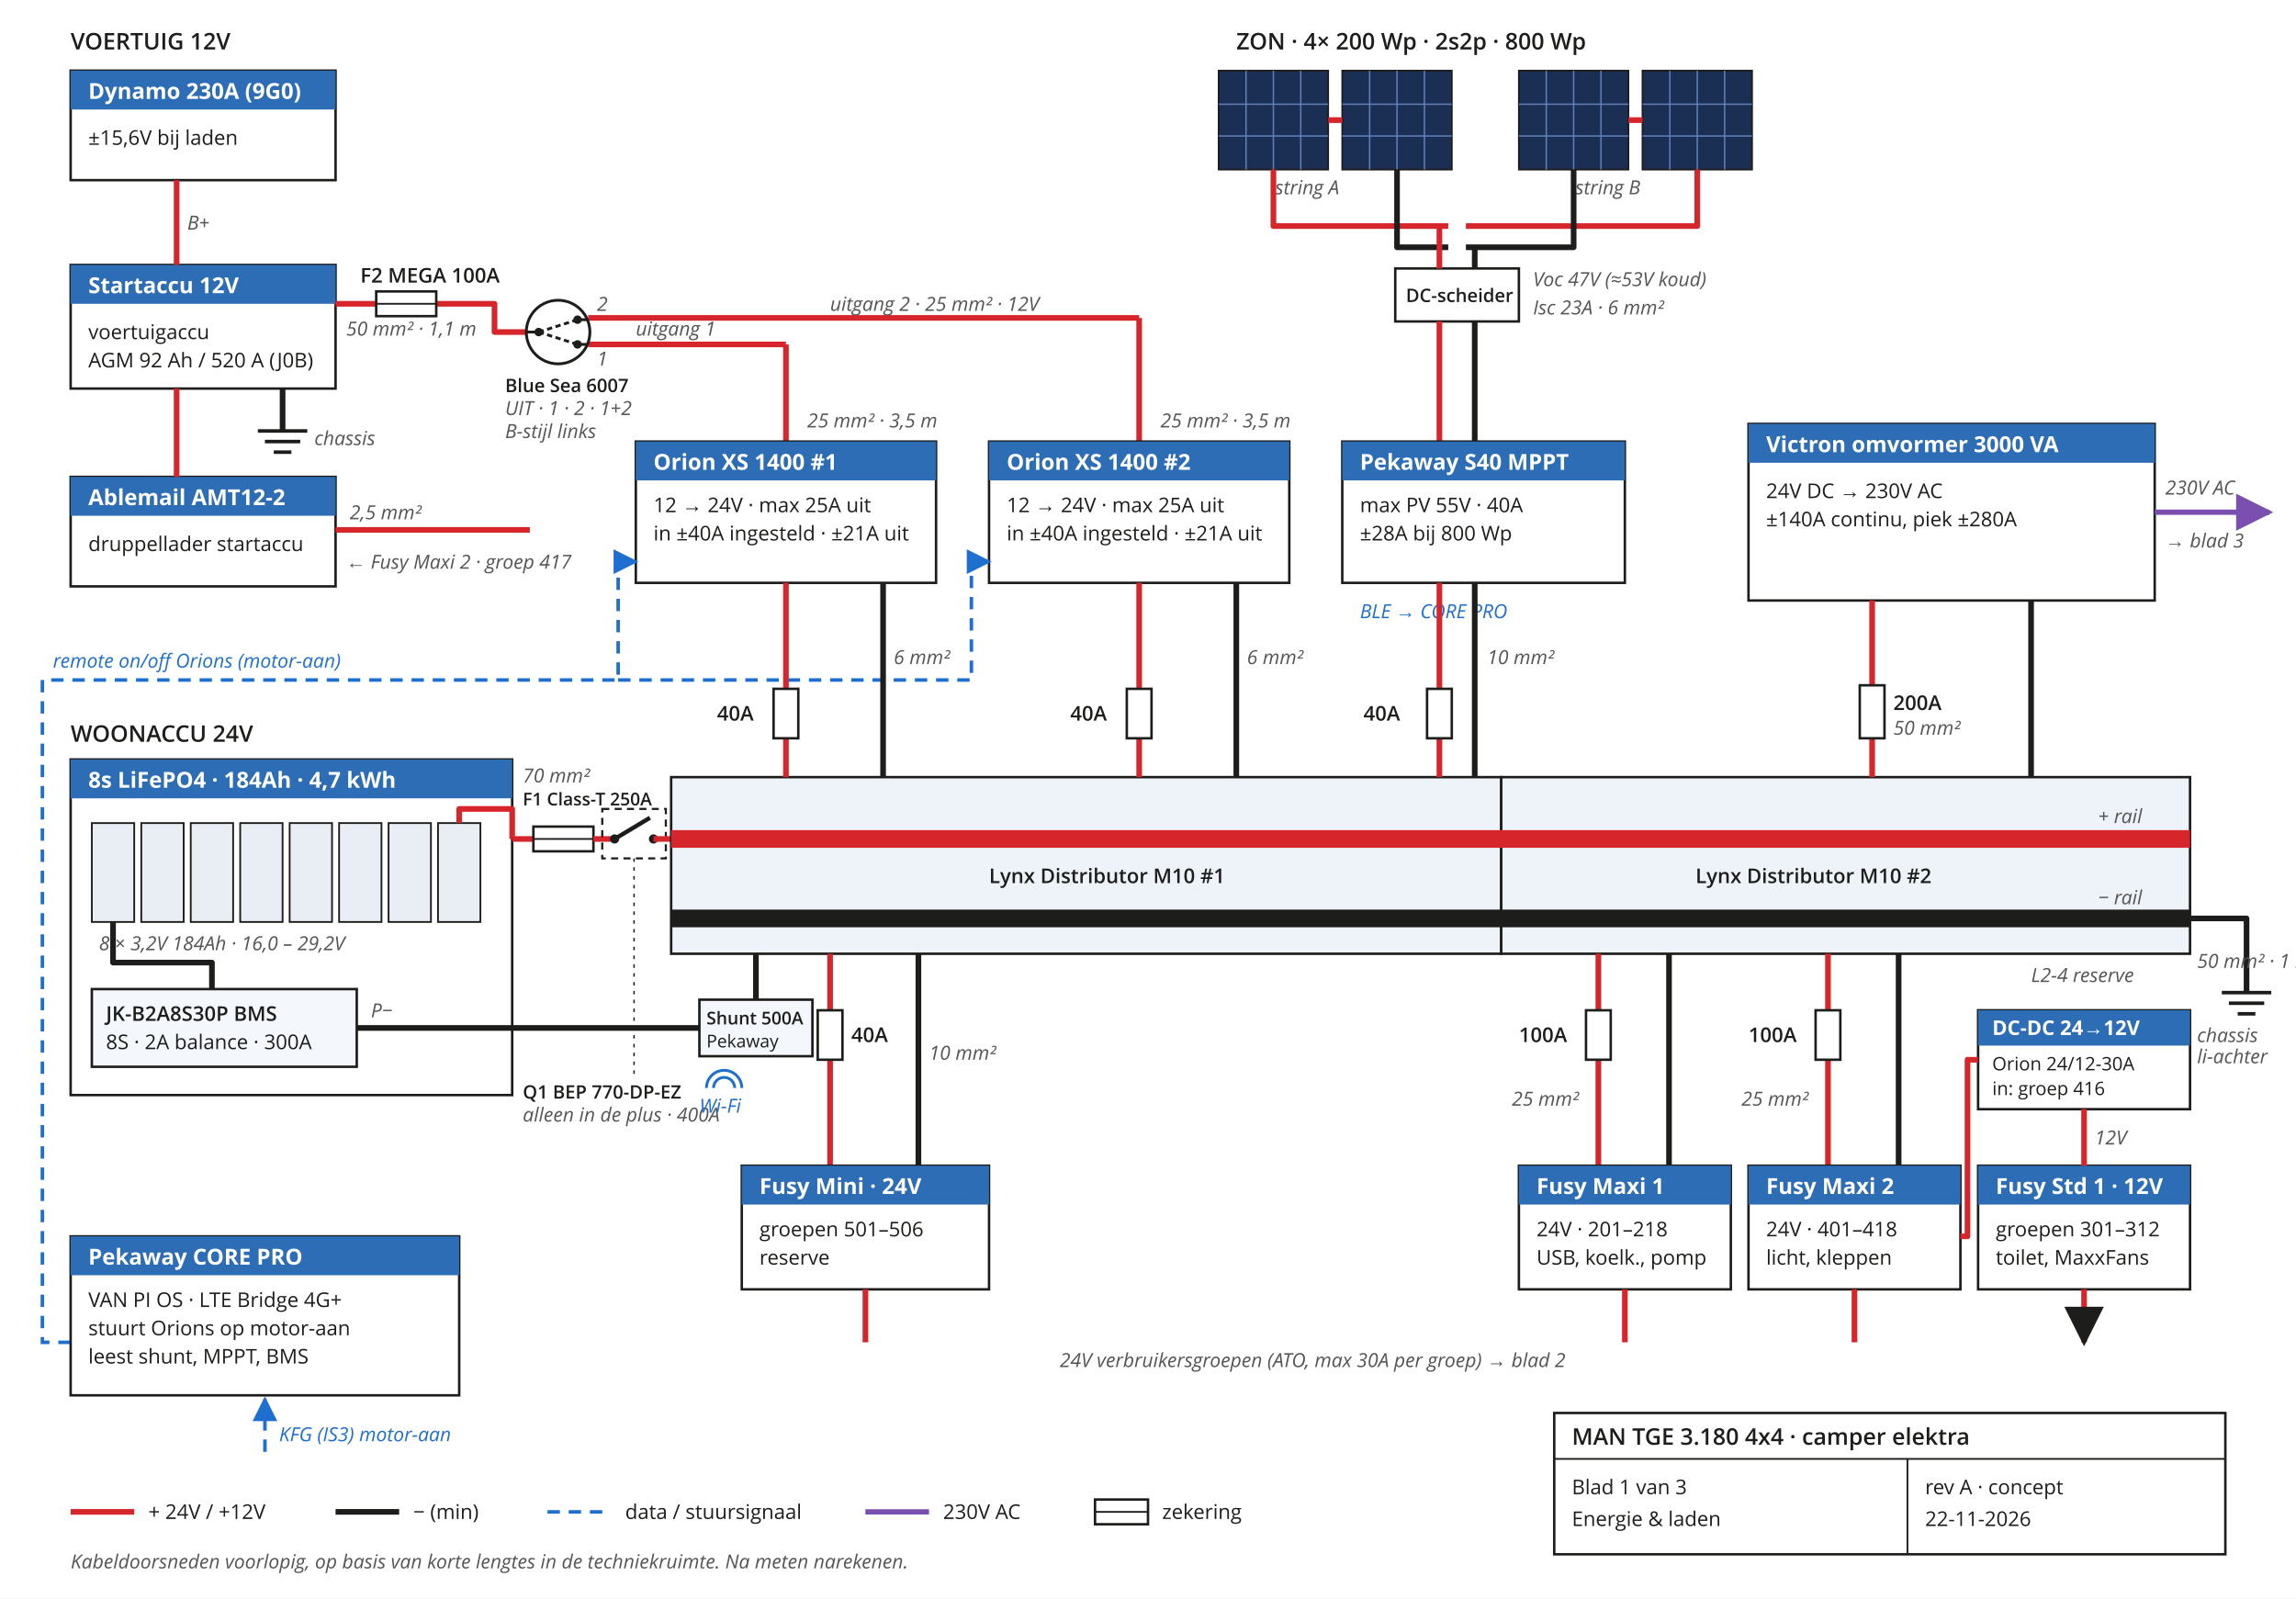
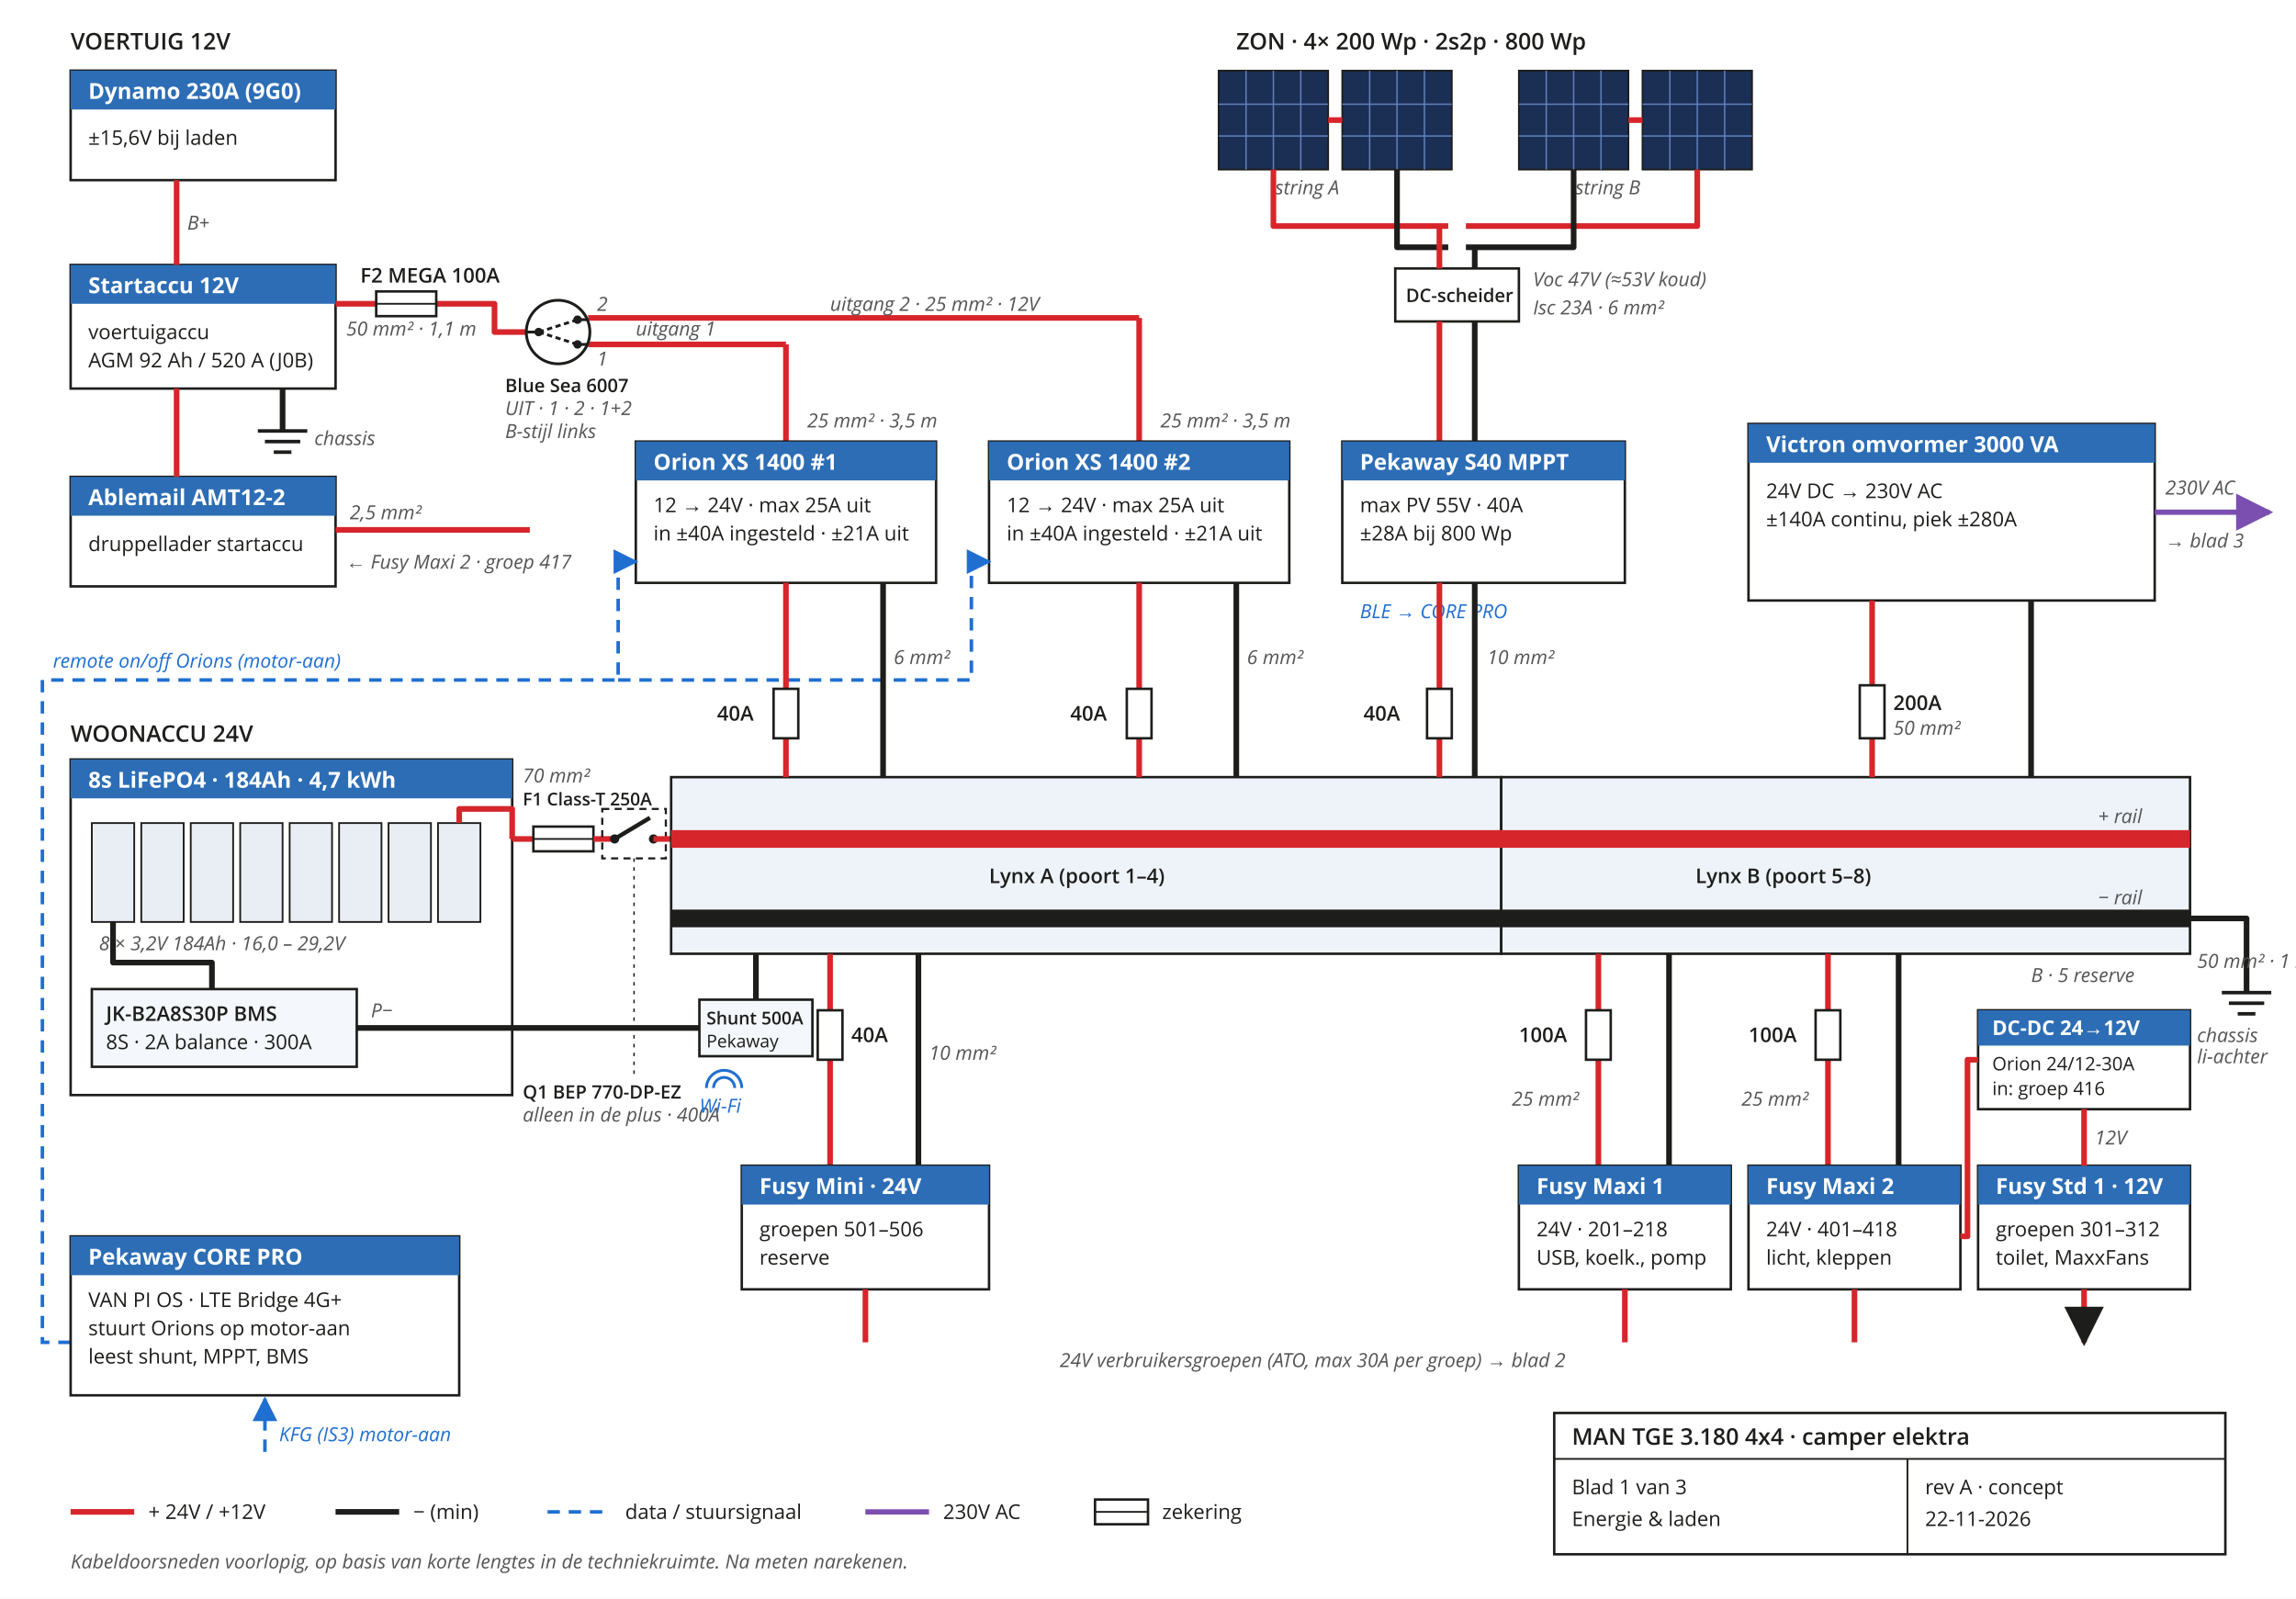
<svg xmlns="http://www.w3.org/2000/svg" viewBox="0 0 1300 905" role="img" aria-label="Bedradingsschema: woonaccu 24V via Class-T zekering en hoofdschakelaar naar twee Lynx Distributors, die Orion XS laders, MPPT, omvormer en vier Fusy zekeringblokken voeden.">
  <rect width="100%" height="100%" fill="#fff" />
  <defs>
    <style>.p{stroke:#d7262b;stroke-width:3.2;fill:none;stroke-linejoin:round}
.n{stroke:#1d1d1b;stroke-width:3.2;fill:none;stroke-linejoin:round}
.p12{stroke:#d7262b;stroke-width:3.2;fill:none;stroke-dasharray:1 0}
.d{stroke:#1f6fd1;stroke-width:2;fill:none;stroke-dasharray:7 5}
.ac{stroke:#7a4fb0;stroke-width:3;fill:none}
.box{fill:#fff;stroke:#1d1d1b;stroke-width:1.4}
.hd{fill:#2c6db5}
.ht{fill:#fff;font:700 12.5px 'Open Sans',Arial,sans-serif}
.bt{fill:#1d1d1b;font:400 11.5px 'Open Sans',Arial,sans-serif}
.lb{fill:#1d1d1b;font:600 11.5px 'Open Sans',Arial,sans-serif}
.cb{fill:#555;font:italic 400 11px 'Open Sans',Arial,sans-serif}
.fz{fill:#fff;stroke:#1d1d1b;stroke-width:1.4}
.rl{fill:#d7262b}.rn{fill:#1d1d1b}
</style>
    <marker id="ar" viewBox="0 0 10 10" refX="9" refY="5" markerWidth="7" markerHeight="7" orient="auto-start-reverse">
      <path d="M0 0L10 5L0 10z" fill="#1d1d1b" />
    </marker>
    <marker id="arb" viewBox="0 0 10 10" refX="9" refY="5" markerWidth="7" markerHeight="7" orient="auto-start-reverse">
      <path d="M0 0L10 5L0 10z" fill="#1f6fd1" />
    </marker>
    <marker id="arp" viewBox="0 0 10 10" refX="9" refY="5" markerWidth="7" markerHeight="7" orient="auto-start-reverse">
      <path d="M0 0L10 5L0 10z" fill="#7a4fb0" />
    </marker>
    <g id="pv">
      <rect width="62" height="56" fill="#1b2f55" stroke="#1d1d1b" />
      <path d="M0 19H62M0 37H62M15.5 0V56M31 0V56M46.5 0V56" stroke="#5f7fb8" stroke-width=".8" />
    </g>
  </defs>
  <text x="40" y="28" class="lb" style="font-size:13px">VOERTUIG 12V</text>
  <rect x="40" y="40" width="150" height="62" class="box" />
  <rect x="40" y="40" width="150" height="22" class="hd" />
  <text x="50" y="56" class="ht">Dynamo 230A (9G0)</text>
  <text x="50" y="82" class="bt">±15,6V bij laden</text>
  <rect x="40" y="150" width="150" height="70" class="box" />
  <rect x="40" y="150" width="150" height="22" class="hd" />
  <text x="50" y="166" class="ht">Startaccu 12V</text>
  <text x="50" y="192" class="bt">voertuigaccu</text>
  <text x="50" y="208" class="bt">AGM 92 Ah / 520 A (J0B)</text>
  <rect x="40" y="270" width="150" height="62" class="box" />
  <rect x="40" y="270" width="150" height="22" class="hd" />
  <text x="50" y="286" class="ht">Ablemail AMT12-2</text>
  <text x="50" y="312" class="bt">druppellader startaccu</text>
  <path d="M100 102V150" class="p" />
  <text x="106" y="130" class="cb">B+</text>
  <path d="M100 270V220" class="p" />
  <path d="M190 300H300" class="p" />
  <text x="198" y="294" class="cb">2,5 mm²</text>
  <text x="196" y="322" class="cb">← Fusy Maxi 2 · groep 417</text>
  <path d="M160 220V244" class="n" />
  <path d="M146 244H174M150 250H170M155 256H165" stroke="#1d1d1b" stroke-width="2" />
  <text x="178" y="252" class="cb">chassis</text>
  <path d="M190 172H280V188H298" class="p" />
  <path d="M333 195H445" class="p" />
  <path d="M333 180H645" class="p" />
  <text x="338" y="207" class="cb">1</text>
  <text x="338" y="176" class="cb">2</text>
  <circle cx="316" cy="188" r="18" fill="#fff" stroke="#1d1d1b" stroke-width="1.6" />
  <circle cx="305" cy="188" r="2.4" fill="#1d1d1b" />
  <circle cx="327" cy="181" r="2.4" fill="#1d1d1b" />
  <circle cx="327" cy="195" r="2.4" fill="#1d1d1b" />
  <path d="M305 188L327 181M305 188L327 195" stroke="#1d1d1b" stroke-width="1.6" stroke-dasharray="3 2" />
  <path d="M298 188H305M327 181H333M327 195H333" stroke="#1d1d1b" stroke-width="1.6" />
  <text x="286" y="222" class="lb" style="font-size:10.5px">Blue Sea 6007</text>
  <text x="286" y="235" class="cb">UIT · 1 · 2 · 1+2</text>
  <text x="286" y="248" class="cb">B-stijl links</text>
  <rect x="213" y="165" width="34" height="14" class="fz" />
  <path d="M213 172H247" stroke="#1d1d1b" stroke-width="1" />
  <text x="204" y="160" class="lb">F2 MEGA 100A</text>
  <text x="196" y="190" class="cb">50 mm² · 1,1 m</text>
  <text x="470" y="176" class="cb">uitgang 2 · 25 mm² · 12V</text>
  <text x="360" y="190" class="cb">uitgang 1</text>
  <path d="M445 195V250" class="p" />
  <path d="M645 180V250" class="p" />
  <text x="457" y="242" class="cb">25 mm² · 3,5 m</text>
  <text x="657" y="242" class="cb">25 mm² · 3,5 m</text>
  <rect x="360" y="250" width="170" height="80" class="box" />
  <rect x="360" y="250" width="170" height="22" class="hd" />
  <text x="370" y="266" class="ht">Orion XS 1400 #1</text>
  <text x="370" y="290" class="bt">12 → 24V · max 25A uit</text>
  <text x="370" y="306" class="bt">in ±40A ingesteld · ±21A uit</text>
  <rect x="560" y="250" width="170" height="80" class="box" />
  <rect x="560" y="250" width="170" height="22" class="hd" />
  <text x="570" y="266" class="ht">Orion XS 1400 #2</text>
  <text x="570" y="290" class="bt">12 → 24V · max 25A uit</text>
  <text x="570" y="306" class="bt">in ±40A ingesteld · ±21A uit</text>
  <text x="700" y="28" class="lb" style="font-size:13px">ZON · 4× 200 Wp · 2s2p · 800 Wp</text>
  <use href="#pv" x="690" y="40" />
  <use href="#pv" x="760" y="40" />
  <use href="#pv" x="860" y="40" />
  <use href="#pv" x="930" y="40" />
  <text x="722" y="110" class="cb">string A</text>
  <text x="892" y="110" class="cb">string B</text>
  <path d="M752 68H760M922 68H930" class="p" />
  <path d="M721 96V128H820M961 96V128H830" class="p" />
  <path d="M791 96V140H820M891 96V140H830" class="n" />
  <path d="M820 128V170M830 140V170" stroke="none" />
  <path d="M815 128V178M825 140V178" class="p" style="stroke:none" />
  <rect x="790" y="152" width="70" height="30" class="box" />
  <text x="796" y="171" class="lb" style="font-size:10.5px">DC-scheider</text>
  <path d="M815 128V152" class="p" />
  <path d="M835 140V152" class="n" />
  <path d="M815 182V250" class="p" />
  <path d="M835 182V250" class="n" />
  <text x="868" y="162" class="cb">Voc 47V (≈53V koud)</text>
  <text x="868" y="178" class="cb">Isc 23A · 6 mm²</text>
  <rect x="760" y="250" width="160" height="80" class="box" />
  <rect x="760" y="250" width="160" height="22" class="hd" />
  <text x="770" y="266" class="ht">Pekaway S40 MPPT</text>
  <text x="770" y="290" class="bt">max PV 55V · 40A</text>
  <text x="770" y="306" class="bt">±28A bij 800 Wp</text>
  <rect x="990" y="240" width="230" height="100" class="box" />
  <rect x="990" y="240" width="230" height="22" class="hd" />
  <text x="1000" y="256" class="ht">Victron omvormer 3000 VA</text>
  <text x="1000" y="282" class="bt">24V DC → 230V AC</text>
  <text x="1000" y="298" class="bt">±140A continu, piek ±280A</text>
  <path d="M1220 290H1285" class="ac" marker-end="url(#arp)" />
  <text x="1226" y="280" class="cb">230V AC</text>
  <text x="1226" y="310" class="cb">→ blad 3</text>
  <path d="M40 760H24V385H350V318H360" class="d" marker-end="url(#arb)" />
  <path d="M350 385H550V318H560" class="d" marker-end="url(#arb)" />
  <text x="30" y="378" class="cb" style="fill:#1f6fd1">remote on/off Orions (motor-aan)</text>
  <path d="M150 822V792" class="d" marker-end="url(#arb)" />
  <text x="158" y="816" class="cb" style="fill:#1f6fd1">KFG (IS3) motor-aan</text>
  <text x="770" y="350" class="cb" style="fill:#1f6fd1">BLE → CORE PRO</text>
  <text x="40" y="420" class="lb" style="font-size:13px">WOONACCU 24V</text>
  <rect x="40" y="430" width="250" height="190" class="box" />
  <rect x="40" y="430" width="250" height="22" class="hd" />
  <text x="50" y="446" class="ht">8s LiFePO4 · 184Ah · 4,7 kWh</text>
  <g fill="#e9eef5" stroke="#1d1d1b" stroke-width="1">
    <rect x="52" y="466" width="24" height="56" />
    <rect x="80" y="466" width="24" height="56" />
    <rect x="108" y="466" width="24" height="56" />
    <rect x="136" y="466" width="24" height="56" />
    <rect x="164" y="466" width="24" height="56" />
    <rect x="192" y="466" width="24" height="56" />
    <rect x="220" y="466" width="24" height="56" />
    <rect x="248" y="466" width="24" height="56" />
  </g>
  <text x="56" y="538" class="cb">8 × 3,2V 184Ah · 16,0 – 29,2V</text>
  <rect x="52" y="560" width="150" height="44" class="box" style="fill:#f4f7fb" />
  <text x="60" y="578" class="lb">JK-B2A8S30P BMS</text>
  <text x="60" y="594" class="bt">8S · 2A balance · 300A</text>
  <path d="M260 466V458H290V475" class="p" />
  <path d="M64 522V545H120V560" class="n" />
  <path d="M202 582H290" class="n" />
  <text x="210" y="576" class="cb">P−</text>
  <path d="M290 475H302" class="p" />
  <rect x="302" y="468" width="34" height="14" class="fz" />
  <path d="M302 475H336" stroke="#1d1d1b" stroke-width="1" />
  <text x="296" y="456" class="lb" style="font-size:10px">F1 Class-T 250A</text>
  <path d="M336 475H346" class="p" />
  <rect x="341" y="458" width="36" height="28" fill="none" stroke="#1d1d1b" stroke-width="1.2" stroke-dasharray="4 3" />
  <circle cx="348" cy="475" r="2.6" fill="#1d1d1b" />
  <path d="M348 475L368 463" stroke="#1d1d1b" stroke-width="2.4" />
  <circle cx="370" cy="475" r="2.6" fill="#1d1d1b" />
  <path d="M370 475H380" class="p" />
  <text x="296" y="622" class="lb" style="font-size:10.5px">Q1 BEP 770-DP-EZ</text>
  <text x="296" y="635" class="cb">alleen in de plus · 400A</text>
  <path d="M359 486V610" stroke="#1d1d1b" stroke-width="0.8" stroke-dasharray="2 3" />
  <text x="296" y="443" class="cb">70 mm²</text>
  <path d="M290 582H396" class="n" />
  <rect x="396" y="566" width="64" height="32" class="box" style="fill:#f4f7fb" />
  <text x="400" y="580" class="lb" style="font-size:10px">Shunt 500A</text>
  <text x="400" y="593" class="bt" style="font-size:10px">Pekaway</text>
  <path d="M428 566V540" class="n" />
  <path d="M400 616a10 10 0 0 1 20 0M404 616a6 6 0 0 1 12 0" stroke="#1f6fd1" stroke-width="1.6" fill="none" />
  <text x="396" y="630" class="cb" style="fill:#1f6fd1">Wi-Fi</text>
  <rect x="380" y="440" width="470" height="100" class="box" style="fill:#eef3fa" />
  <rect x="850" y="440" width="390" height="100" class="box" style="fill:#eef3fa" />
  <rect x="380" y="470" width="860" height="10" class="rl" />
  <rect x="380" y="515" width="860" height="10" class="rn" />
-   <text x="560" y="500" class="lb">Lynx Distributor M10 #1</text>
-   <text x="960" y="500" class="lb">Lynx Distributor M10 #2</text>
+   <text x="560" y="500" class="lb">Lynx A (poort 1–4)</text>
+   <text x="960" y="500" class="lb">Lynx B (poort 5–8)</text>
  <text x="1188" y="466" class="cb">+ rail</text>
  <text x="1188" y="512" class="cb">− rail</text>
  <path d="M1240 520H1272V562" class="n" />
  <path d="M1258 562H1286M1262 568H1282M1267 574H1277" stroke="#1d1d1b" stroke-width="2" />
  <text x="1244" y="548" class="cb">50 mm² · 1 m</text>
  <text x="1244" y="590" class="cb">chassis</text>
  <text x="1244" y="602" class="cb">li-achter</text>
  <path d="M445 330V440" class="p" />
  <path d="M500 330V440" class="n" />
  <path d="M645 330V440" class="p" />
  <path d="M700 330V440" class="n" />
  <path d="M815 330V440" class="p" />
  <path d="M835 330V440" class="n" />
  <g class="fz">
    <rect x="438" y="390" width="14" height="28" />
    <rect x="638" y="390" width="14" height="28" />
    <rect x="808" y="390" width="14" height="28" />
  </g>
  <text x="406" y="408" class="lb">40A</text>
  <text x="606" y="408" class="lb">40A</text>
  <text x="772" y="408" class="lb">40A</text>
  <text x="506" y="376" class="cb">6 mm²</text>
  <text x="706" y="376" class="cb">6 mm²</text>
  <text x="842" y="376" class="cb">10 mm²</text>
  <path d="M1060 340V440" class="p" />
  <path d="M1150 340V440" class="n" />
  <rect x="1053" y="388" width="14" height="30" class="fz" />
  <text x="1072" y="402" class="lb">200A</text>
  <text x="1072" y="416" class="cb">50 mm²</text>
  <path d="M470 540V660" class="p" />
  <path d="M520 540V660" class="n" />
  <rect x="463" y="572" width="14" height="28" class="fz" />
  <text x="482" y="590" class="lb">40A</text>
  <text x="526" y="600" class="cb">10 mm²</text>
  <path d="M905 540V660" class="p" />
  <path d="M945 540V660" class="n" />
  <path d="M1035 540V660" class="p" />
  <path d="M1075 540V660" class="n" />
  <g class="fz">
    <rect x="898" y="572" width="14" height="28" />
    <rect x="1028" y="572" width="14" height="28" />
  </g>
  <text x="860" y="590" class="lb">100A</text>
  <text x="990" y="590" class="lb">100A</text>
-   <text x="1150" y="556" class="cb">L2-4 reserve</text>
+   <text x="1150" y="556" class="cb">B · 5 reserve</text>
  <text x="856" y="626" class="cb">25 mm²</text>
  <text x="986" y="626" class="cb">25 mm²</text>
  <g>
    <rect x="420" y="660" width="140" height="70" class="box" />
    <rect x="420" y="660" width="140" height="22" class="hd" />
    <text x="430" y="676" class="ht">Fusy Mini · 24V</text>
    <text x="430" y="700" class="bt">groepen 501–506</text>
    <text x="430" y="716" class="bt">reserve</text>
    <rect x="860" y="660" width="120" height="70" class="box" />
    <rect x="860" y="660" width="120" height="22" class="hd" />
    <text x="870" y="676" class="ht">Fusy Maxi 1</text>
    <text x="870" y="700" class="bt">24V · 201–218</text>
    <text x="870" y="716" class="bt">USB, koelk., pomp</text>
    <rect x="990" y="660" width="120" height="70" class="box" />
    <rect x="990" y="660" width="120" height="22" class="hd" />
    <text x="1000" y="676" class="ht">Fusy Maxi 2</text>
    <text x="1000" y="700" class="bt">24V · 401–418</text>
    <text x="1000" y="716" class="bt">licht, kleppen</text>
    <rect x="1120" y="660" width="120" height="70" class="box" />
    <rect x="1120" y="660" width="120" height="22" class="hd" />
    <text x="1130" y="676" class="ht">Fusy Std 1 · 12V</text>
    <text x="1130" y="700" class="bt">groepen 301–312</text>
    <text x="1130" y="716" class="bt">toilet, MaxxFans</text>
  </g>
  <path d="M490 730V760M920 730V760M1050 730V760M1180 730V760" class="p" marker-end="url(#ar)" />
  <text x="600" y="774" class="cb">24V verbruikersgroepen (ATO, max 30A per groep) → blad 2</text>
  <rect x="1120" y="572" width="120" height="56" class="box" />
  <rect x="1120" y="572" width="120" height="20" class="hd" />
  <text x="1128" y="586" class="ht" style="font-size:11.5px">DC-DC 24→12V</text>
  <text x="1128" y="606" class="bt" style="font-size:10.5px">Orion 24/12-30A</text>
  <text x="1128" y="620" class="bt" style="font-size:10.5px">in: groep 416</text>
  <path d="M1110 700H1114V600H1120" class="p" />
  <path d="M1180 628V660" class="p" />
  <text x="1186" y="648" class="cb">12V</text>
  <rect x="40" y="700" width="220" height="90" class="box" />
  <rect x="40" y="700" width="220" height="22" class="hd" />
  <text x="50" y="716" class="ht">Pekaway CORE PRO</text>
  <text x="50" y="740" class="bt">VAN PI OS · LTE Bridge 4G+</text>
  <text x="50" y="756" class="bt">stuurt Orions op motor-aan</text>
  <text x="50" y="772" class="bt">leest shunt, MPPT, BMS</text>
  <g transform="translate(40,846)">
    <path d="M0 10H36" class="p" />
    <text x="44" y="14" class="bt">+ 24V / +12V</text>
    <path d="M150 10H186" class="n" />
    <text x="194" y="14" class="bt">− (min)</text>
    <path d="M270 10H306" class="d" />
    <text x="314" y="14" class="bt">data / stuursignaal</text>
    <path d="M450 10H486" class="ac" />
    <text x="494" y="14" class="bt">230V AC</text>
    <rect x="580" y="3" width="30" height="14" class="fz" />
    <path d="M580 10H610" stroke="#1d1d1b" stroke-width="1" />
    <text x="618" y="14" class="bt">zekering</text>
    <text x="0" y="42" class="cb">Kabeldoorsneden voorlopig, op basis van korte lengtes in de techniekruimte. Na meten narekenen.</text>
  </g>
  <rect x="880" y="800" width="380" height="80" fill="#fff" stroke="#1d1d1b" stroke-width="1.4" />
  <path d="M880 826H1260M1080 826V880" stroke="#1d1d1b" stroke-width="1" />
  <text x="890" y="818" class="lb" style="font-size:13px">MAN TGE 3.180 4x4 · camper elektra</text>
  <text x="890" y="846" class="bt">Blad 1 van 3</text>
  <text x="890" y="864" class="bt">Energie &amp; laden</text>
  <text x="1090" y="846" class="bt">rev A · concept</text>
  <text x="1090" y="864" class="bt">22-11-2026</text>
</svg>
